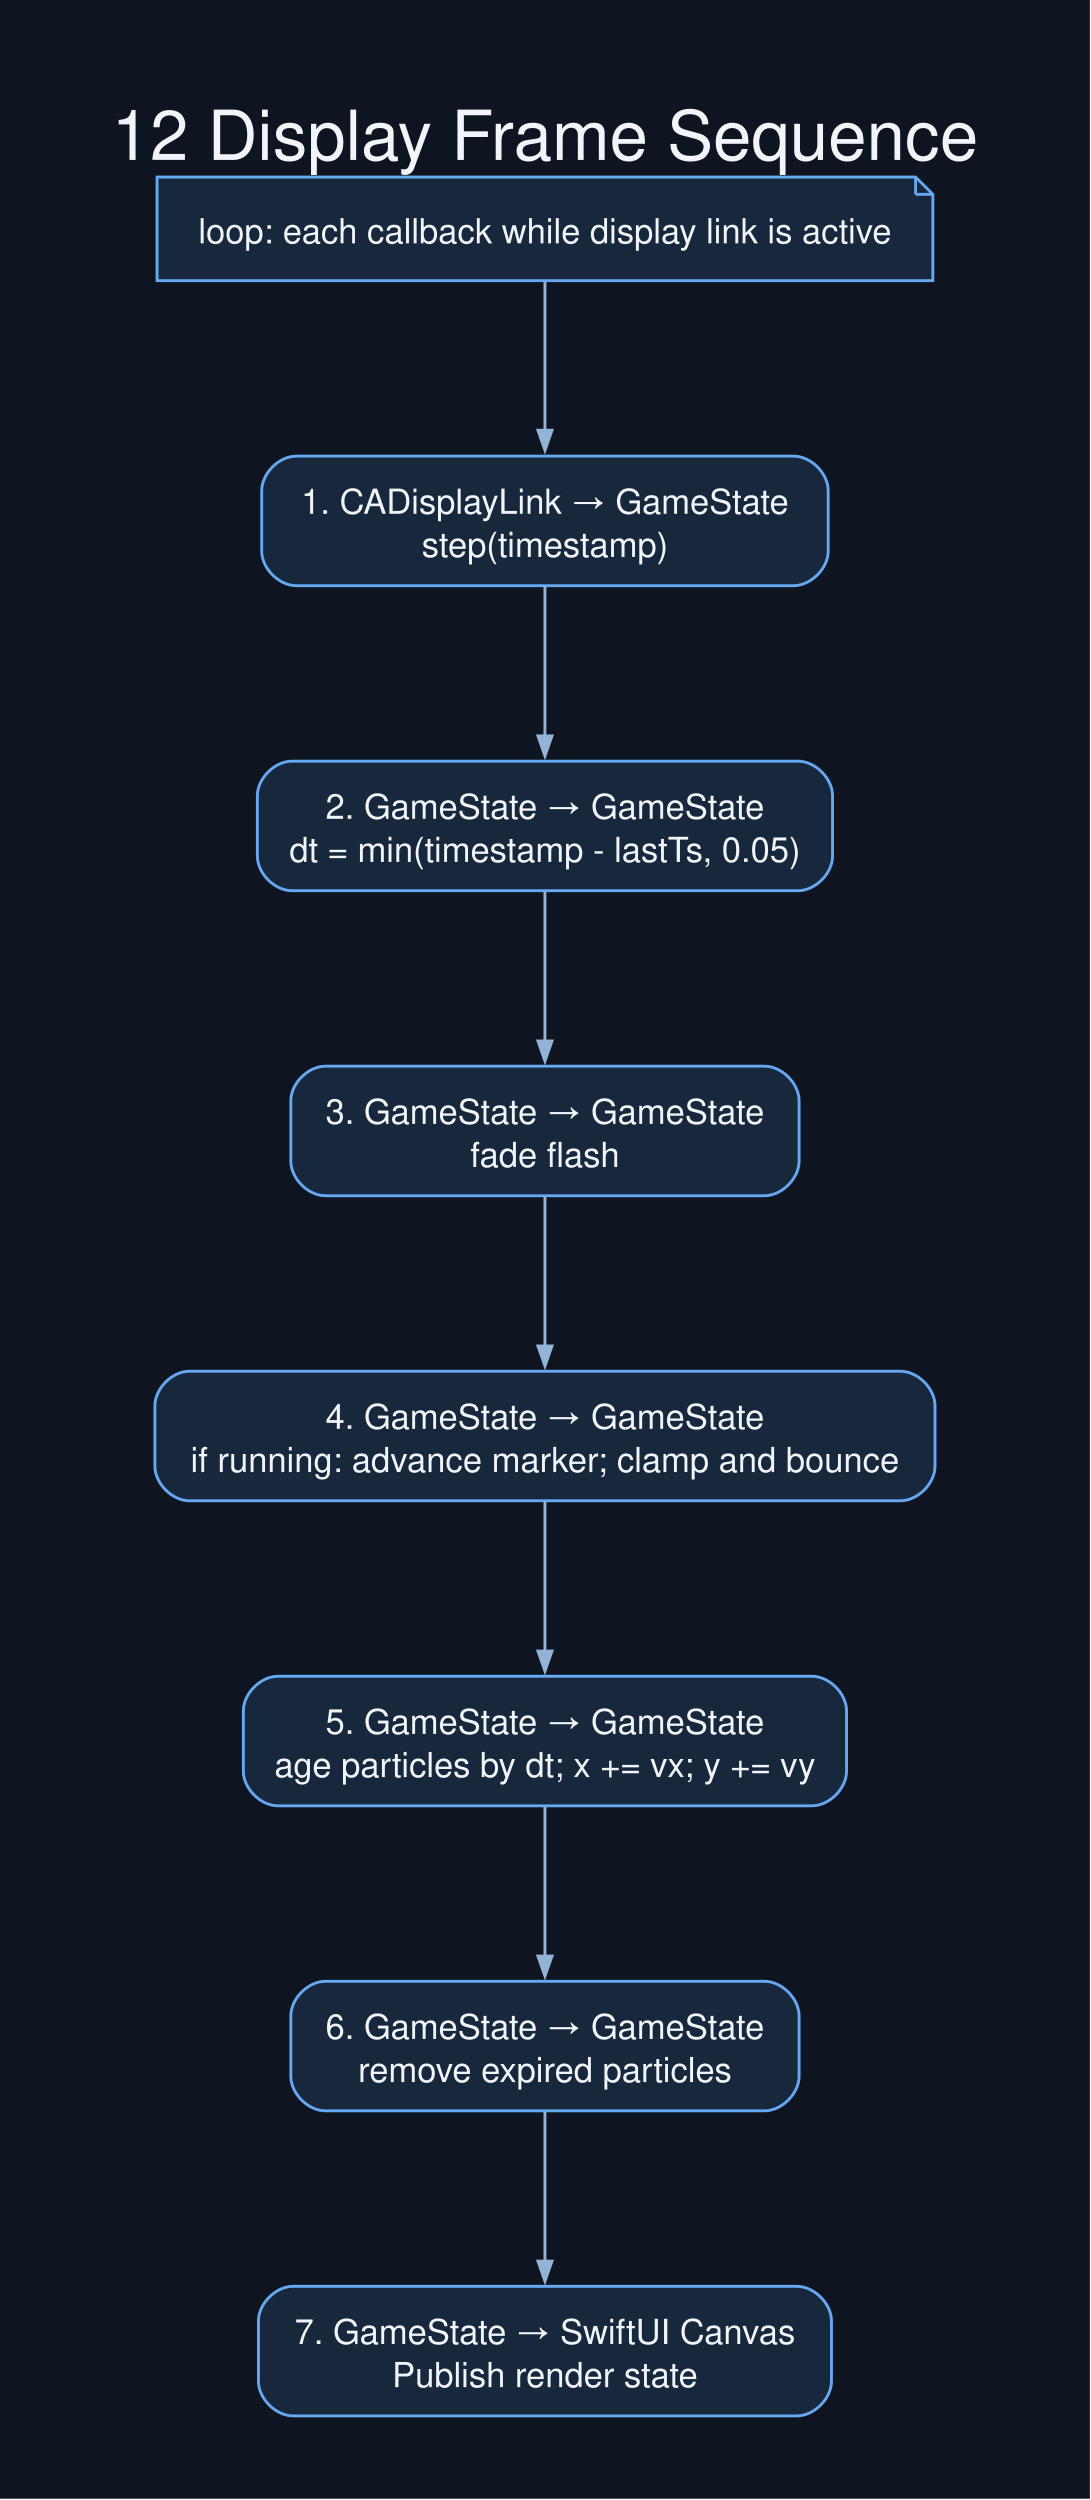
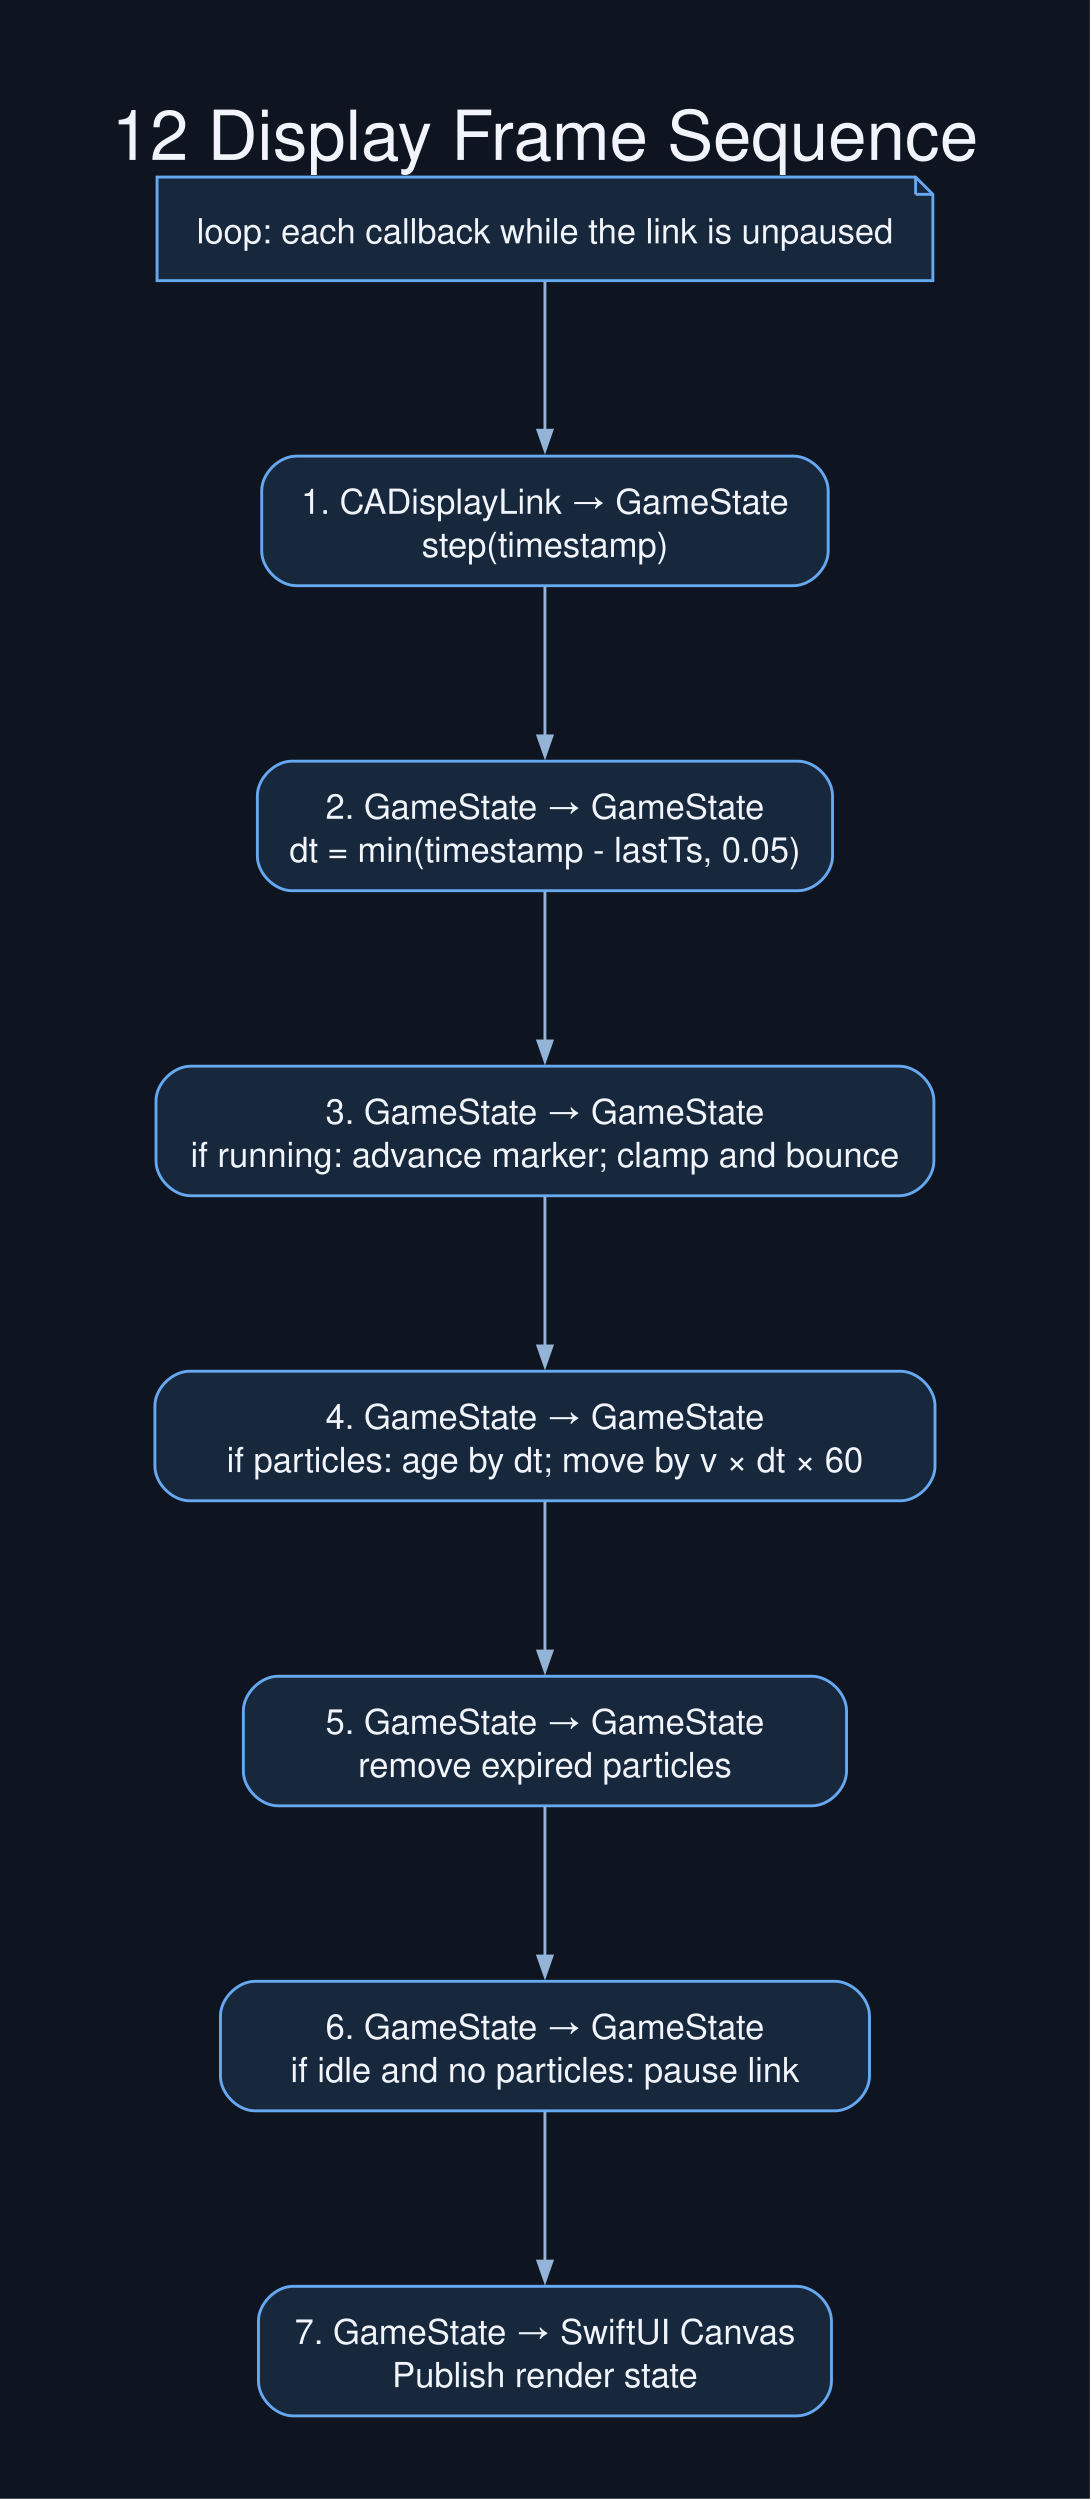
<svg xmlns="http://www.w3.org/2000/svg" width="379pt" height="869pt" viewBox="0.00 0.00 379.00 869.00">
  <g id="graph0" class="graph" transform="scale(1 1) rotate(0) translate(28.8 839.76)">
    <polygon fill="#0e1520" stroke="none" points="-28.8,28.8 -28.8,-839.76 350.05,-839.76 350.05,28.8 -28.8,28.8" />
    <text xml:space="preserve" text-anchor="middle" x="160.62" y="-784.16" font-family="Helvetica,sans-Serif" font-size="24.00" fill="#f1f5fb">12 Display Frame Sequence</text>
    <g id="node1" class="node">
      <polygon fill="#17283d" stroke="#66a9f1" points="289.46,-778.21 25.79,-778.21 25.79,-742.21 295.46,-742.21 295.46,-772.21 289.46,-778.21" />
      <polyline fill="none" stroke="#66a9f1" points="289.46,-778.21 289.46,-772.21" />
      <polyline fill="none" stroke="#66a9f1" points="295.46,-772.21 289.46,-772.21" />
-       <text xml:space="preserve" text-anchor="middle" x="160.62" y="-755.18" font-family="Helvetica,sans-Serif" font-size="12.00" fill="#f1f5fb">loop: each callback while display link is active</text>
+       <text xml:space="preserve" text-anchor="middle" x="160.62" y="-755.18" font-family="Helvetica,sans-Serif" font-size="12.00" fill="#f1f5fb">loop: each callback while the link is unpaused</text>
    </g>
    <g id="node2" class="node">
      <path fill="#17283d" stroke="#66a9f1" d="M247.08,-681.21C247.08,-681.21 74.17,-681.21 74.17,-681.21 68.17,-681.21 62.17,-675.21 62.17,-669.21 62.17,-669.21 62.17,-648.18 62.17,-648.18 62.17,-642.18 68.17,-636.18 74.17,-636.18 74.17,-636.18 247.08,-636.18 247.08,-636.18 253.08,-636.18 259.08,-642.18 259.08,-648.18 259.08,-648.18 259.08,-669.21 259.08,-669.21 259.08,-675.21 253.08,-681.21 247.08,-681.21" />
      <text xml:space="preserve" text-anchor="middle" x="160.62" y="-661.17" font-family="Helvetica,sans-Serif" font-size="12.00" fill="#f1f5fb">1. CADisplayLink → GameState</text>
      <text xml:space="preserve" text-anchor="middle" x="160.62" y="-646.17" font-family="Helvetica,sans-Serif" font-size="12.00" fill="#f1f5fb">step(timestamp)</text>
    </g>
    <g id="edge1" class="edge">
      <path fill="none" stroke="#93b4d7" d="M160.62,-741.88C160.62,-727.65 160.62,-707.16 160.62,-690.2" />
      <polygon fill="#93b4d7" stroke="#93b4d7" points="163.08,-690.22 160.63,-683.22 158.18,-690.22 163.08,-690.22" />
    </g>
    <g id="node3" class="node">
      <path fill="#17283d" stroke="#66a9f1" d="M248.59,-575.18C248.59,-575.18 72.67,-575.18 72.67,-575.18 66.66,-575.18 60.66,-569.18 60.66,-563.18 60.66,-563.18 60.66,-542.15 60.66,-542.15 60.66,-536.15 66.66,-530.15 72.66,-530.15 72.66,-530.15 248.59,-530.15 248.59,-530.15 254.59,-530.15 260.59,-536.15 260.59,-542.15 260.59,-542.15 260.59,-563.18 260.59,-563.18 260.59,-569.18 254.59,-575.18 248.59,-575.18" />
      <text xml:space="preserve" text-anchor="middle" x="160.62" y="-555.14" font-family="Helvetica,sans-Serif" font-size="12.00" fill="#f1f5fb">2. GameState → GameState</text>
      <text xml:space="preserve" text-anchor="middle" x="160.62" y="-540.14" font-family="Helvetica,sans-Serif" font-size="12.00" fill="#f1f5fb">dt = min(timestamp - lastTs, 0.05)</text>
    </g>
    <g id="edge2" class="edge">
      <path fill="none" stroke="#93b4d7" d="M160.62,-635.89C160.62,-620.77 160.62,-600.44 160.62,-583.78" />
      <polygon fill="#93b4d7" stroke="#93b4d7" points="163.08,-583.96 160.63,-576.96 158.18,-583.96 163.08,-583.96" />
    </g>
    <g id="node4" class="node">
-       <path fill="#17283d" stroke="#66a9f1" d="M236.96,-469.15C236.96,-469.15 84.29,-469.15 84.29,-469.15 78.29,-469.15 72.29,-463.15 72.29,-457.15 72.29,-457.15 72.29,-436.12 72.29,-436.12 72.29,-430.12 78.29,-424.12 84.29,-424.12 84.29,-424.12 236.96,-424.12 236.96,-424.12 242.96,-424.12 248.96,-430.12 248.96,-436.12 248.96,-436.12 248.96,-457.15 248.96,-457.15 248.96,-463.15 242.96,-469.15 236.96,-469.15" />
+       <path fill="#17283d" stroke="#66a9f1" d="M283.82,-469.15C283.82,-469.15 37.43,-469.15 37.43,-469.15 31.43,-469.15 25.43,-463.15 25.43,-457.15 25.43,-457.15 25.43,-436.12 25.43,-436.12 25.43,-430.12 31.43,-424.12 37.43,-424.12 37.43,-424.12 283.82,-424.12 283.82,-424.12 289.82,-424.12 295.82,-430.12 295.82,-436.12 295.82,-436.12 295.82,-457.15 295.82,-457.15 295.82,-463.15 289.82,-469.15 283.82,-469.15" />
      <text xml:space="preserve" text-anchor="middle" x="160.62" y="-449.11" font-family="Helvetica,sans-Serif" font-size="12.00" fill="#f1f5fb">3. GameState → GameState</text>
-       <text xml:space="preserve" text-anchor="middle" x="160.62" y="-434.11" font-family="Helvetica,sans-Serif" font-size="12.00" fill="#f1f5fb">fade flash</text>
+       <text xml:space="preserve" text-anchor="middle" x="160.62" y="-434.11" font-family="Helvetica,sans-Serif" font-size="12.00" fill="#f1f5fb">if running: advance marker; clamp and bounce</text>
    </g>
    <g id="edge3" class="edge">
      <path fill="none" stroke="#93b4d7" d="M160.62,-529.86C160.62,-514.74 160.62,-494.41 160.62,-477.75" />
      <polygon fill="#93b4d7" stroke="#93b4d7" points="163.08,-477.93 160.63,-470.93 158.18,-477.93 163.08,-477.93" />
    </g>
    <g id="node5" class="node">
      <path fill="#17283d" stroke="#66a9f1" d="M284.21,-363.12C284.21,-363.12 37.04,-363.12 37.04,-363.12 31.04,-363.12 25.04,-357.12 25.04,-351.12 25.04,-351.12 25.04,-330.09 25.04,-330.09 25.04,-324.09 31.04,-318.09 37.04,-318.09 37.04,-318.09 284.21,-318.09 284.21,-318.09 290.21,-318.09 296.21,-324.09 296.21,-330.09 296.21,-330.09 296.21,-351.12 296.21,-351.12 296.21,-357.12 290.21,-363.12 284.21,-363.12" />
      <text xml:space="preserve" text-anchor="middle" x="160.62" y="-343.08" font-family="Helvetica,sans-Serif" font-size="12.00" fill="#f1f5fb">4. GameState → GameState</text>
-       <text xml:space="preserve" text-anchor="middle" x="160.62" y="-328.08" font-family="Helvetica,sans-Serif" font-size="12.00" fill="#f1f5fb">if running: advance marker; clamp and bounce</text>
+       <text xml:space="preserve" text-anchor="middle" x="160.62" y="-328.08" font-family="Helvetica,sans-Serif" font-size="12.00" fill="#f1f5fb">if particles: age by dt; move by v × dt × 60</text>
    </g>
    <g id="edge4" class="edge">
      <path fill="none" stroke="#93b4d7" d="M160.62,-423.83C160.62,-408.71 160.62,-388.38 160.62,-371.72" />
      <polygon fill="#93b4d7" stroke="#93b4d7" points="163.08,-371.9 160.63,-364.9 158.18,-371.9 163.08,-371.9" />
    </g>
    <g id="node6" class="node">
      <path fill="#17283d" stroke="#66a9f1" d="M253.46,-257.09C253.46,-257.09 67.79,-257.09 67.79,-257.09 61.79,-257.09 55.79,-251.09 55.79,-245.09 55.79,-245.09 55.79,-224.06 55.79,-224.06 55.79,-218.06 61.79,-212.06 67.79,-212.06 67.79,-212.06 253.46,-212.06 253.46,-212.06 259.46,-212.06 265.46,-218.06 265.46,-224.06 265.46,-224.06 265.46,-245.09 265.46,-245.09 265.46,-251.09 259.46,-257.09 253.46,-257.09" />
      <text xml:space="preserve" text-anchor="middle" x="160.62" y="-237.05" font-family="Helvetica,sans-Serif" font-size="12.00" fill="#f1f5fb">5. GameState → GameState</text>
-       <text xml:space="preserve" text-anchor="middle" x="160.62" y="-222.05" font-family="Helvetica,sans-Serif" font-size="12.00" fill="#f1f5fb">age particles by dt; x += vx; y += vy</text>
+       <text xml:space="preserve" text-anchor="middle" x="160.62" y="-222.05" font-family="Helvetica,sans-Serif" font-size="12.00" fill="#f1f5fb">remove expired particles</text>
    </g>
    <g id="edge5" class="edge">
      <path fill="none" stroke="#93b4d7" d="M160.62,-317.8C160.62,-302.68 160.62,-282.35 160.62,-265.69" />
      <polygon fill="#93b4d7" stroke="#93b4d7" points="163.08,-265.87 160.63,-258.87 158.18,-265.87 163.08,-265.87" />
    </g>
    <g id="node7" class="node">
-       <path fill="#17283d" stroke="#66a9f1" d="M236.96,-151.06C236.96,-151.06 84.29,-151.06 84.29,-151.06 78.29,-151.06 72.29,-145.06 72.29,-139.06 72.29,-139.06 72.29,-118.03 72.29,-118.03 72.29,-112.03 78.29,-106.03 84.29,-106.03 84.29,-106.03 236.96,-106.03 236.96,-106.03 242.96,-106.03 248.96,-112.03 248.96,-118.03 248.96,-118.03 248.96,-139.06 248.96,-139.06 248.96,-145.06 242.96,-151.06 236.96,-151.06" />
+       <path fill="#17283d" stroke="#66a9f1" d="M261.43,-151.06C261.43,-151.06 59.83,-151.06 59.83,-151.06 53.83,-151.06 47.83,-145.06 47.83,-139.06 47.83,-139.06 47.83,-118.03 47.83,-118.03 47.83,-112.03 53.83,-106.03 59.83,-106.03 59.83,-106.03 261.43,-106.03 261.43,-106.03 267.43,-106.03 273.43,-112.03 273.43,-118.03 273.43,-118.03 273.43,-139.06 273.43,-139.06 273.43,-145.06 267.43,-151.06 261.43,-151.06" />
      <text xml:space="preserve" text-anchor="middle" x="160.62" y="-131.02" font-family="Helvetica,sans-Serif" font-size="12.00" fill="#f1f5fb">6. GameState → GameState</text>
-       <text xml:space="preserve" text-anchor="middle" x="160.62" y="-116.02" font-family="Helvetica,sans-Serif" font-size="12.00" fill="#f1f5fb">remove expired particles</text>
+       <text xml:space="preserve" text-anchor="middle" x="160.62" y="-116.02" font-family="Helvetica,sans-Serif" font-size="12.00" fill="#f1f5fb">if idle and no particles: pause link</text>
    </g>
    <g id="edge6" class="edge">
      <path fill="none" stroke="#93b4d7" d="M160.62,-211.77C160.62,-196.65 160.62,-176.32 160.62,-159.66" />
      <polygon fill="#93b4d7" stroke="#93b4d7" points="163.08,-159.84 160.63,-152.84 158.18,-159.84 163.08,-159.84" />
    </g>
    <g id="node8" class="node">
      <path fill="#17283d" stroke="#66a9f1" d="M248.21,-45.03C248.21,-45.03 73.04,-45.03 73.04,-45.03 67.04,-45.03 61.04,-39.03 61.04,-33.03 61.04,-33.03 61.04,-12 61.04,-12 61.04,-6 67.04,0 73.04,0 73.04,0 248.21,0 248.21,0 254.21,0 260.21,-6 260.21,-12 260.21,-12 260.21,-33.03 260.21,-33.03 260.21,-39.03 254.21,-45.03 248.21,-45.03" />
      <text xml:space="preserve" text-anchor="middle" x="160.62" y="-24.99" font-family="Helvetica,sans-Serif" font-size="12.00" fill="#f1f5fb">7. GameState → SwiftUI Canvas</text>
      <text xml:space="preserve" text-anchor="middle" x="160.62" y="-9.99" font-family="Helvetica,sans-Serif" font-size="12.00" fill="#f1f5fb">Publish render state</text>
    </g>
    <g id="edge7" class="edge">
      <path fill="none" stroke="#93b4d7" d="M160.62,-105.74C160.62,-90.62 160.62,-70.29 160.62,-53.63" />
      <polygon fill="#93b4d7" stroke="#93b4d7" points="163.08,-53.81 160.63,-46.81 158.18,-53.81 163.08,-53.81" />
    </g>
  </g>
</svg>
